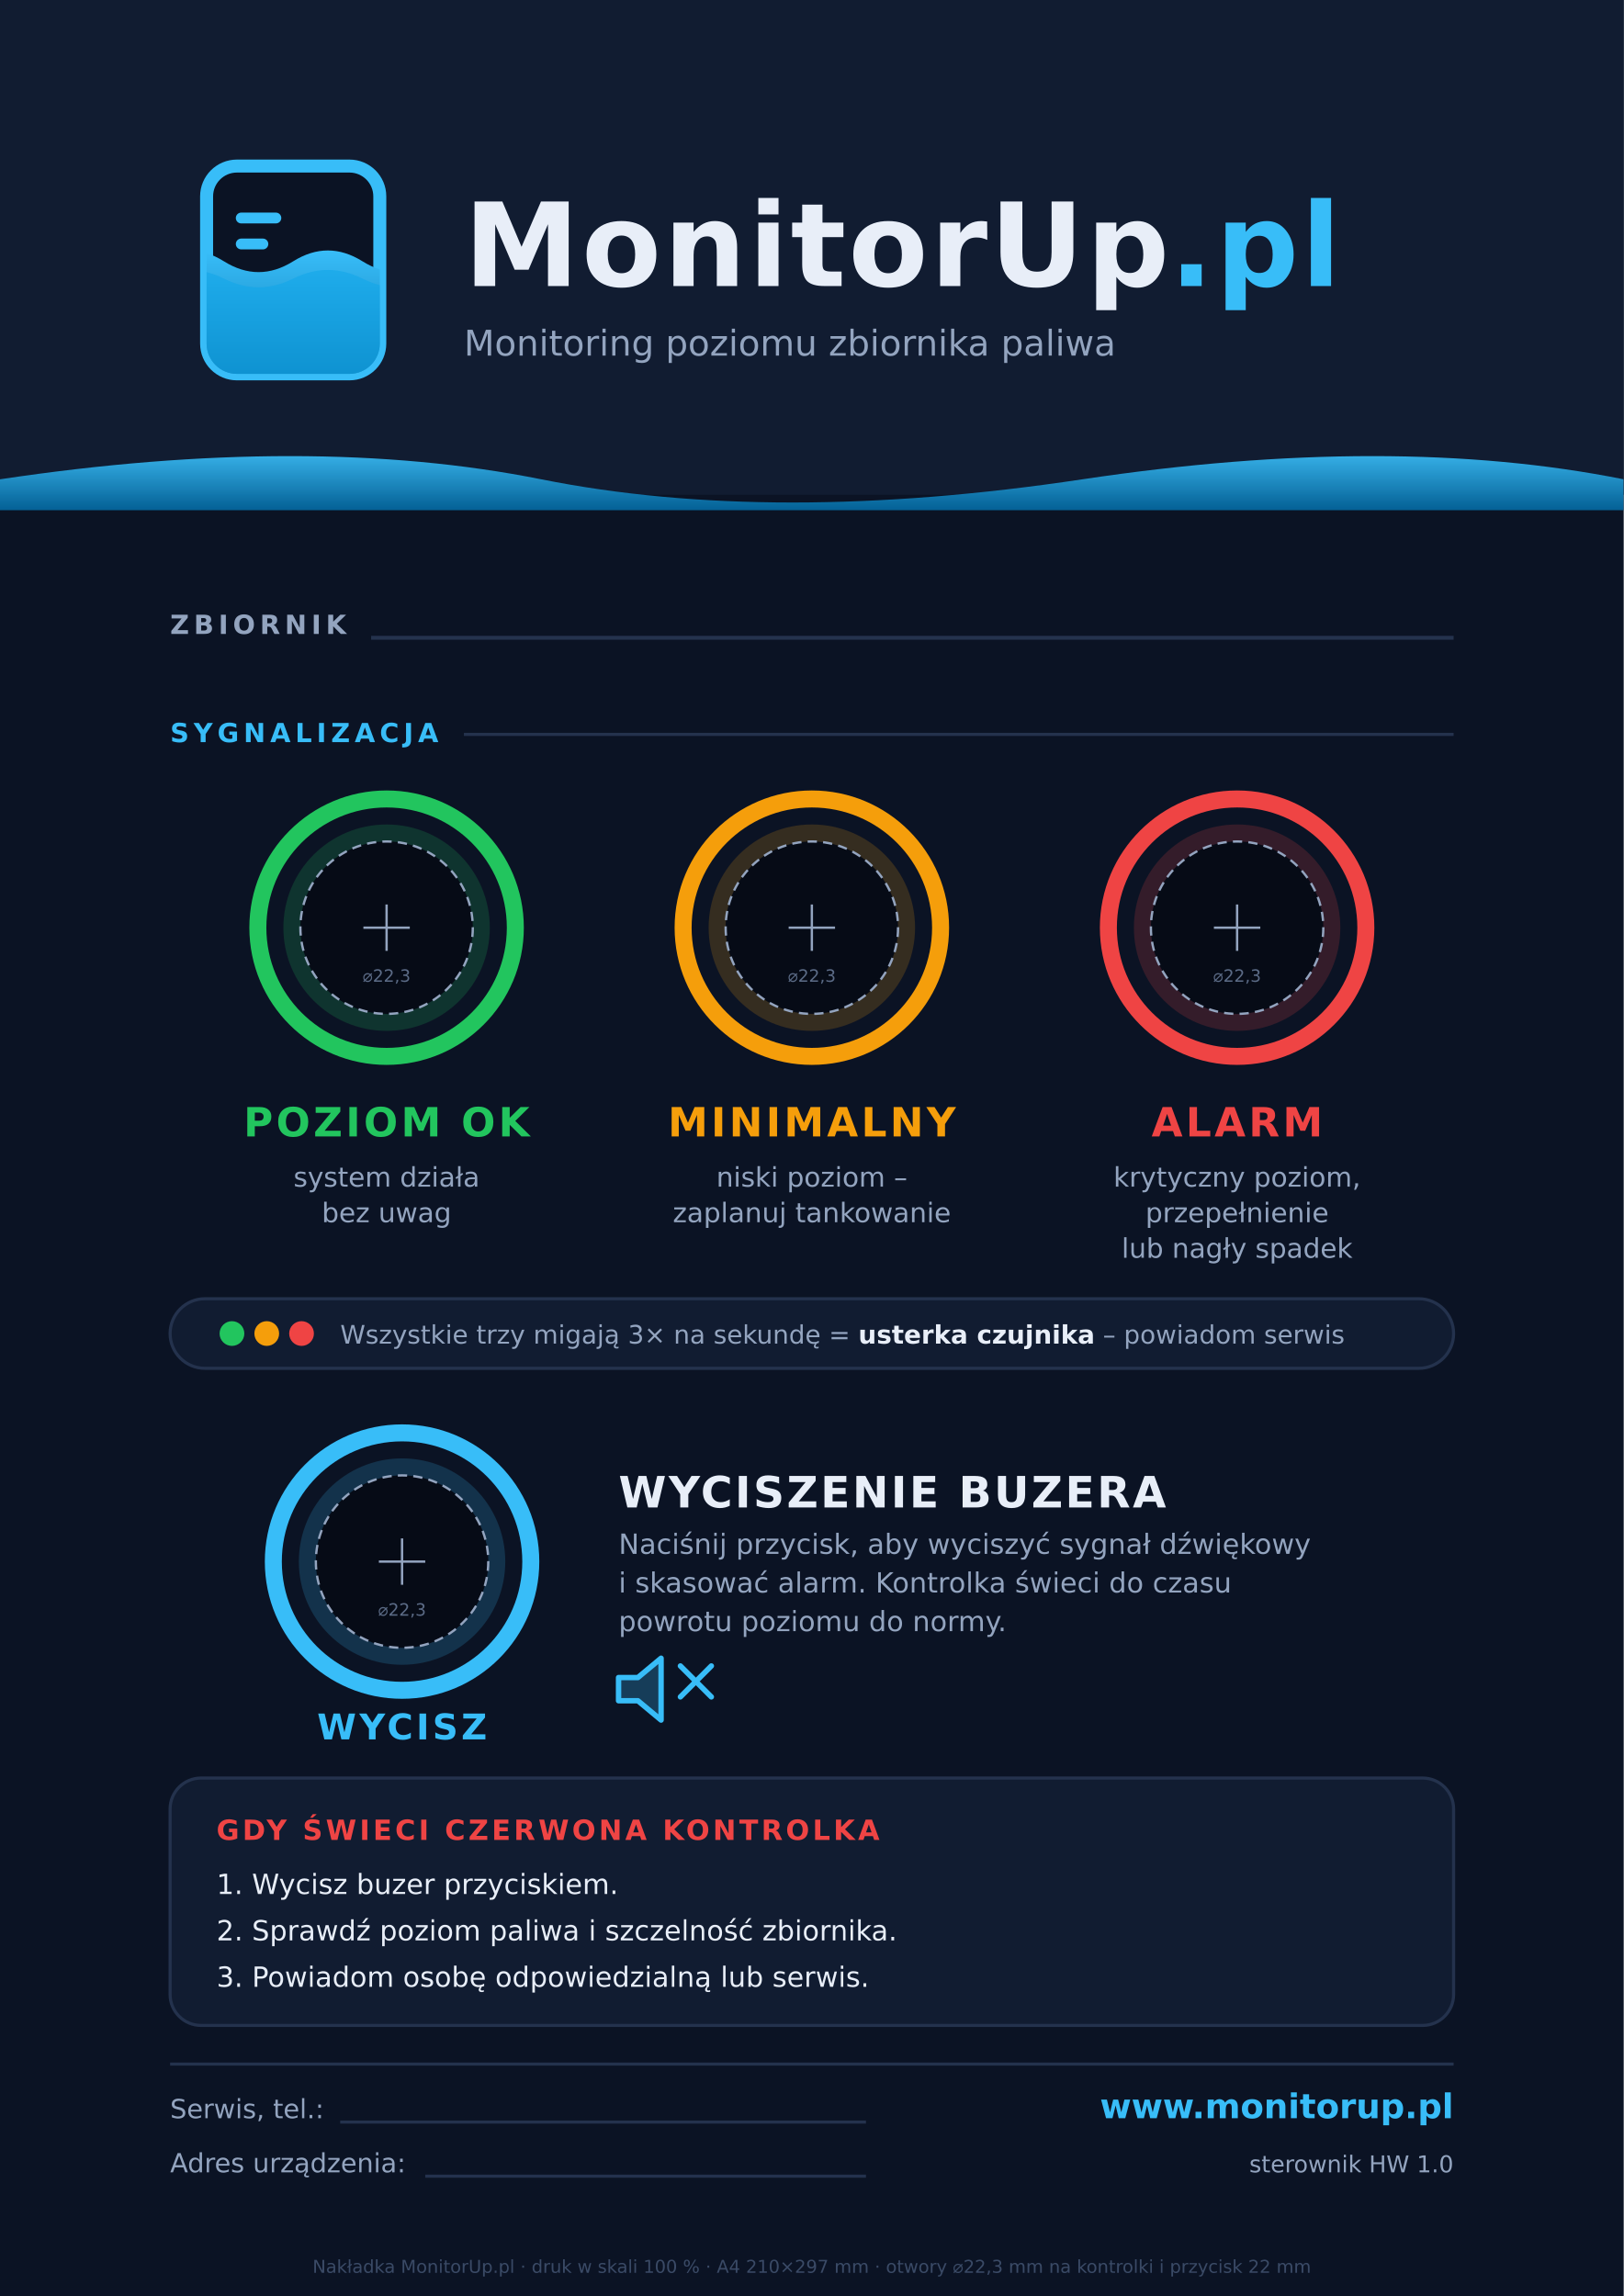
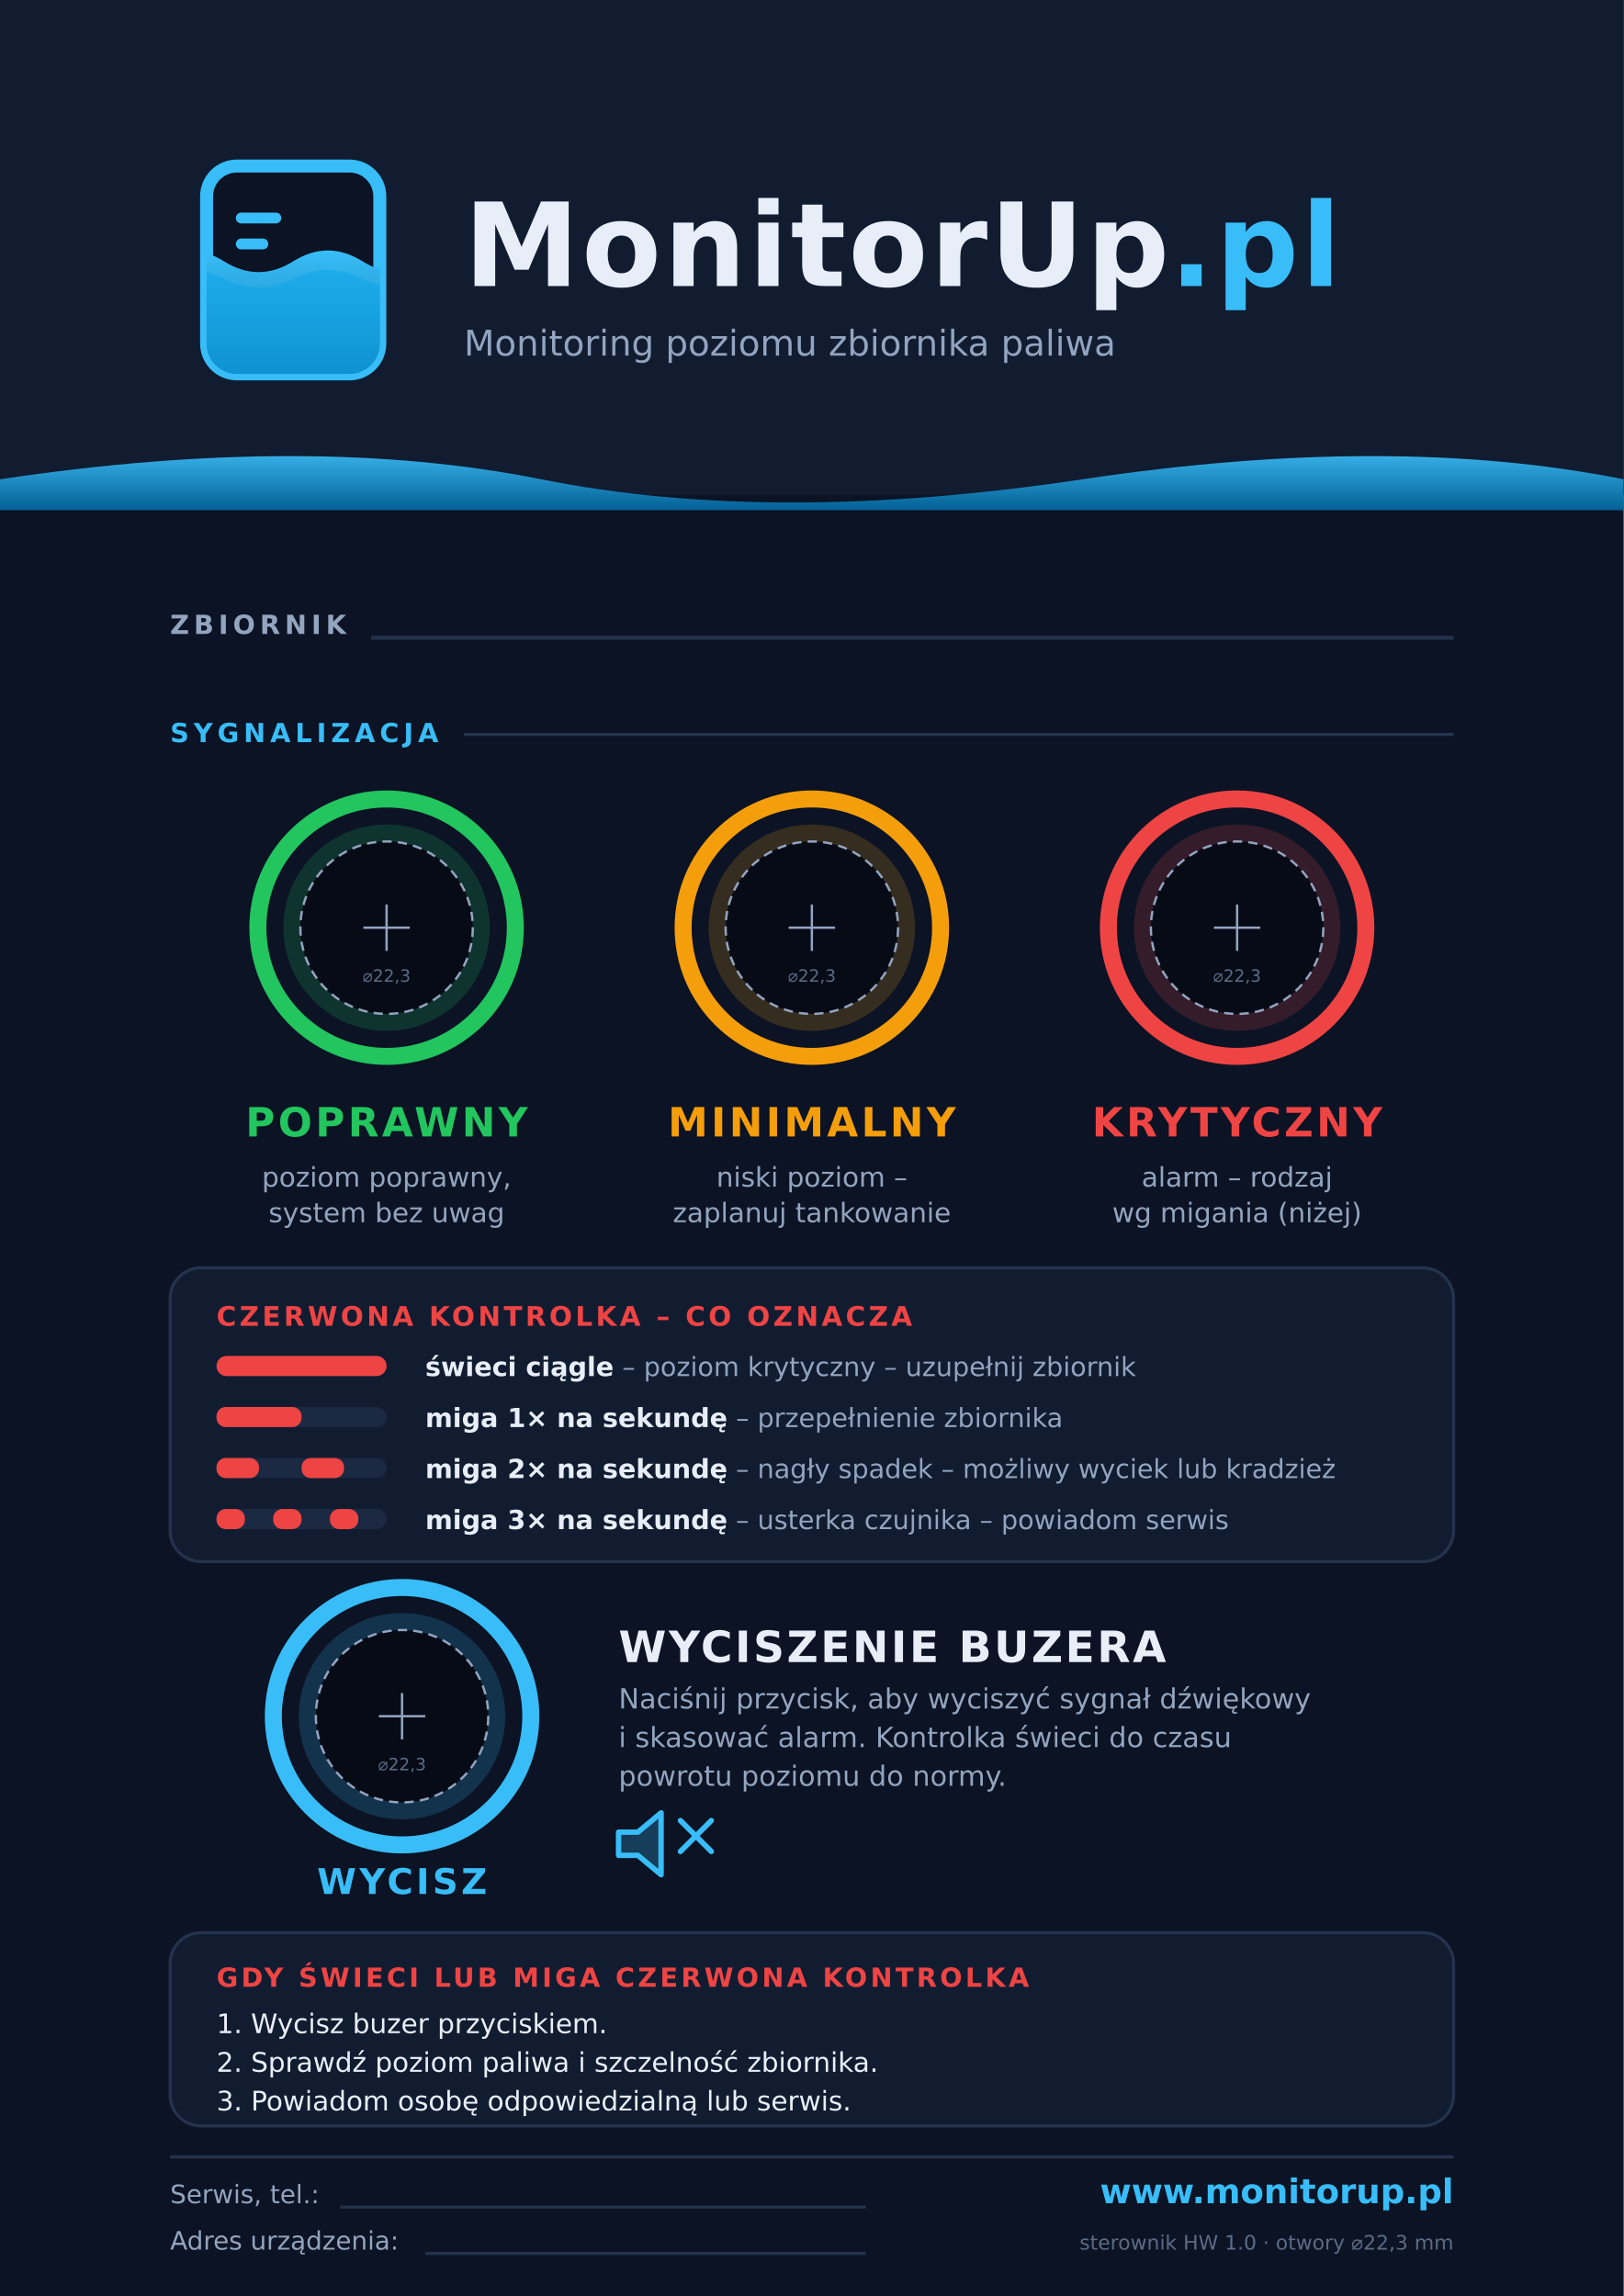
<svg xmlns="http://www.w3.org/2000/svg" width="210mm" height="297mm" viewBox="0 0 210 297">
  <defs>
    <linearGradient id="g" x1="0" y1="0" x2="0" y2="1">
      <stop offset="0" stop-color="#38bdf8" />
      <stop offset="1" stop-color="#0369a1" />
    </linearGradient>
    <clipPath id="c">
      <rect x="12" y="8" width="40" height="48" rx="7" />
    </clipPath>
    <clipPath id="panel">
      <rect x="0" y="0" width="210" height="297" />
    </clipPath>
  </defs>
  <rect x="0" y="0" width="210" height="297" fill="#0b1324" />
  <g clip-path="url(#panel)">
    <rect x="0" y="0" width="210" height="64" fill="#111c31" />
    <path d="M0 62 Q 40 56 70 62 T 140 62 T 210 62 V66 H0Z" fill="url(#g)" opacity=".9" />
  </g>
  <g transform="translate(20 17) scale(.56)">
    <rect x="12" y="8" width="40" height="48" rx="7" fill="#0b1324" stroke="#38bdf8" stroke-width="3" />
    <g clip-path="url(#c)">
      <path d="M0 30 Q8 25 16 30 T32 30 T48 30 T64 30 V64 H0Z" fill="url(#g)" />
      <path d="M0 34 Q8 30 16 34 T32 34 T48 34 T64 34 V64 H0Z" fill="#0ea5e9" opacity=".55" />
    </g>
    <path d="M20 20h8M20 26h5" stroke="#38bdf8" stroke-width="2.5" stroke-linecap="round" />
  </g>
  <text x="60" y="37" font-family="DejaVu Sans, sans-serif" font-size="15" font-weight="bold" fill="#e8eef8" letter-spacing=".3">MonitorUp<tspan fill="#38bdf8">.pl</tspan>
  </text>
  <text x="60" y="46" font-family="DejaVu Sans, sans-serif" font-size="4.6" font-weight="normal" fill="#93a4bf" text-anchor="start" letter-spacing="0">Monitoring poziomu zbiornika paliwa</text>
  <text x="22" y="82" font-family="DejaVu Sans, sans-serif" font-size="3.4" font-weight="bold" fill="#93a4bf" text-anchor="start" letter-spacing="0.6">ZBIORNIK</text>
  <line x1="48" y1="82.5" x2="188" y2="82.5" stroke="#24324d" stroke-width=".5" />
  <text x="22" y="96" font-family="DejaVu Sans, sans-serif" font-size="3.4" font-weight="bold" fill="#38bdf8" text-anchor="start" letter-spacing="0.6">SYGNALIZACJA</text>
  <line x1="60" y1="95" x2="188" y2="95" stroke="#24324d" stroke-width=".4" />
  <circle cx="50" cy="120" r="16.65" fill="none" stroke="#22c55e" stroke-width="2.2" />
  <circle cx="50" cy="120" r="13.35" fill="#22c55e" opacity=".18" />
  <circle cx="50" cy="120" r="11.15" fill="#060b16" stroke="#93a4bf" stroke-width=".3" stroke-dasharray="1.2 .8" />
  <path d="M47 120h6M50 117v6" stroke="#93a4bf" stroke-width=".3" />
  <text x="50" y="127" font-family="DejaVu Sans, sans-serif" font-size="2.2" fill="#5b6b86" text-anchor="middle">⌀22,3</text>
-   <text x="50" y="147" font-family="DejaVu Sans, sans-serif" font-size="5.2" font-weight="bold" fill="#22c55e" text-anchor="middle" letter-spacing="0.4">POZIOM OK</text>
-   <text x="50" y="153.5" font-family="DejaVu Sans, sans-serif" font-size="3.5" font-weight="normal" fill="#93a4bf" text-anchor="middle" letter-spacing="0">system działa</text>
-   <text x="50" y="158.1" font-family="DejaVu Sans, sans-serif" font-size="3.5" font-weight="normal" fill="#93a4bf" text-anchor="middle" letter-spacing="0">bez uwag</text>
+   <text x="50" y="147" font-family="DejaVu Sans, sans-serif" font-size="5.2" font-weight="bold" fill="#22c55e" text-anchor="middle" letter-spacing="0.4">POPRAWNY</text>
+   <text x="50" y="153.5" font-family="DejaVu Sans, sans-serif" font-size="3.5" font-weight="normal" fill="#93a4bf" text-anchor="middle" letter-spacing="0">poziom poprawny,</text>
+   <text x="50" y="158.1" font-family="DejaVu Sans, sans-serif" font-size="3.5" font-weight="normal" fill="#93a4bf" text-anchor="middle" letter-spacing="0">system bez uwag</text>
  <circle cx="105" cy="120" r="16.65" fill="none" stroke="#f59e0b" stroke-width="2.2" />
  <circle cx="105" cy="120" r="13.35" fill="#f59e0b" opacity=".18" />
  <circle cx="105" cy="120" r="11.15" fill="#060b16" stroke="#93a4bf" stroke-width=".3" stroke-dasharray="1.2 .8" />
  <path d="M102 120h6M105 117v6" stroke="#93a4bf" stroke-width=".3" />
  <text x="105" y="127" font-family="DejaVu Sans, sans-serif" font-size="2.2" fill="#5b6b86" text-anchor="middle">⌀22,3</text>
  <text x="105" y="147" font-family="DejaVu Sans, sans-serif" font-size="5.2" font-weight="bold" fill="#f59e0b" text-anchor="middle" letter-spacing="0.4">MINIMALNY</text>
  <text x="105" y="153.5" font-family="DejaVu Sans, sans-serif" font-size="3.5" font-weight="normal" fill="#93a4bf" text-anchor="middle" letter-spacing="0">niski poziom –</text>
  <text x="105" y="158.1" font-family="DejaVu Sans, sans-serif" font-size="3.5" font-weight="normal" fill="#93a4bf" text-anchor="middle" letter-spacing="0">zaplanuj tankowanie</text>
  <circle cx="160" cy="120" r="16.65" fill="none" stroke="#ef4444" stroke-width="2.2" />
  <circle cx="160" cy="120" r="13.35" fill="#ef4444" opacity=".18" />
  <circle cx="160" cy="120" r="11.15" fill="#060b16" stroke="#93a4bf" stroke-width=".3" stroke-dasharray="1.2 .8" />
  <path d="M157 120h6M160 117v6" stroke="#93a4bf" stroke-width=".3" />
  <text x="160" y="127" font-family="DejaVu Sans, sans-serif" font-size="2.2" fill="#5b6b86" text-anchor="middle">⌀22,3</text>
-   <text x="160" y="147" font-family="DejaVu Sans, sans-serif" font-size="5.2" font-weight="bold" fill="#ef4444" text-anchor="middle" letter-spacing="0.4">ALARM</text>
-   <text x="160" y="153.5" font-family="DejaVu Sans, sans-serif" font-size="3.5" font-weight="normal" fill="#93a4bf" text-anchor="middle" letter-spacing="0">krytyczny poziom,</text>
-   <text x="160" y="158.1" font-family="DejaVu Sans, sans-serif" font-size="3.5" font-weight="normal" fill="#93a4bf" text-anchor="middle" letter-spacing="0">przepełnienie</text>
-   <text x="160" y="162.7" font-family="DejaVu Sans, sans-serif" font-size="3.5" font-weight="normal" fill="#93a4bf" text-anchor="middle" letter-spacing="0">lub nagły spadek</text>
-   <rect x="22" y="168" width="166" height="9" rx="4.5" fill="#111c31" stroke="#24324d" stroke-width=".4" />
-   <circle cx="30" cy="172.5" r="1.6" fill="#22c55e" />
-   <circle cx="34.5" cy="172.5" r="1.6" fill="#f59e0b" />
-   <circle cx="39" cy="172.5" r="1.6" fill="#ef4444" />
-   <text x="44" y="173.8" font-family="DejaVu Sans, sans-serif" font-size="3.3" font-weight="normal" fill="#93a4bf" text-anchor="start" letter-spacing="0">Wszystkie trzy migają 3× na sekundę = <tspan font-weight="bold" fill="#e8eef8">usterka czujnika</tspan> – powiadom serwis</text>
-   <circle cx="52" cy="202" r="16.65" fill="none" stroke="#38bdf8" stroke-width="2.2" />
-   <circle cx="52" cy="202" r="13.35" fill="#38bdf8" opacity=".18" />
-   <circle cx="52" cy="202" r="11.15" fill="#060b16" stroke="#93a4bf" stroke-width=".3" stroke-dasharray="1.2 .8" />
-   <path d="M49 202h6M52 199v6" stroke="#93a4bf" stroke-width=".3" />
-   <text x="52" y="209" font-family="DejaVu Sans, sans-serif" font-size="2.2" fill="#5b6b86" text-anchor="middle">⌀22,3</text>
-   <text x="52" y="225" font-family="DejaVu Sans, sans-serif" font-size="4.6" font-weight="bold" fill="#38bdf8" text-anchor="middle" letter-spacing="0.4">WYCISZ</text>
-   <text x="80" y="195" font-family="DejaVu Sans, sans-serif" font-size="5.6" font-weight="bold" fill="#e8eef8" text-anchor="start" letter-spacing="0.3">WYCISZENIE BUZERA</text>
-   <text x="80" y="201" font-family="DejaVu Sans, sans-serif" font-size="3.6" font-weight="normal" fill="#93a4bf" text-anchor="start" letter-spacing="0">Naciśnij przycisk, aby wyciszyć sygnał dźwiękowy</text>
-   <text x="80" y="206" font-family="DejaVu Sans, sans-serif" font-size="3.6" font-weight="normal" fill="#93a4bf" text-anchor="start" letter-spacing="0">i skasować alarm. Kontrolka świeci do czasu</text>
-   <text x="80" y="211" font-family="DejaVu Sans, sans-serif" font-size="3.6" font-weight="normal" fill="#93a4bf" text-anchor="start" letter-spacing="0">powrotu poziomu do normy.</text>
-   <g transform="translate(80 215)" fill="none" stroke="#38bdf8" stroke-width=".7" stroke-linejoin="round" stroke-linecap="round">
+   <text x="160" y="147" font-family="DejaVu Sans, sans-serif" font-size="5.2" font-weight="bold" fill="#ef4444" text-anchor="middle" letter-spacing="0.4">KRYTYCZNY</text>
+   <text x="160" y="153.5" font-family="DejaVu Sans, sans-serif" font-size="3.5" font-weight="normal" fill="#93a4bf" text-anchor="middle" letter-spacing="0">alarm – rodzaj</text>
+   <text x="160" y="158.1" font-family="DejaVu Sans, sans-serif" font-size="3.5" font-weight="normal" fill="#93a4bf" text-anchor="middle" letter-spacing="0">wg migania (niżej)</text>
+   <rect x="22" y="164" width="166" height="38" rx="4" fill="#111c31" stroke="#24324d" stroke-width=".4" />
+   <text x="28" y="171.5" font-family="DejaVu Sans, sans-serif" font-size="3.5" font-weight="bold" fill="#ef4444" text-anchor="start" letter-spacing="0.4">CZERWONA KONTROLKA – CO OZNACZA</text>
+   <rect x="28" y="175.4" width="22" height="2.6" rx="1.3" fill="#1c2942" />
+   <rect x="28" y="175.4" width="22" height="2.6" rx="1.3" fill="#ef4444" />
+   <text x="55" y="178.0" font-family="DejaVu Sans, sans-serif" font-size="3.4" font-weight="normal" fill="#93a4bf" text-anchor="start" letter-spacing="0">
+     <tspan font-weight="bold" fill="#e8eef8">świeci ciągle</tspan>  –  poziom krytyczny – uzupełnij zbiornik</text>
+   <rect x="28" y="182.0" width="22" height="2.6" rx="1.3" fill="#1c2942" />
+   <rect x="28.00" y="182.0" width="11.00" height="2.6" rx="1.2" fill="#ef4444" />
+   <text x="55" y="184.6" font-family="DejaVu Sans, sans-serif" font-size="3.4" font-weight="normal" fill="#93a4bf" text-anchor="start" letter-spacing="0">
+     <tspan font-weight="bold" fill="#e8eef8">miga 1× na sekundę</tspan>  –  przepełnienie zbiornika</text>
+   <rect x="28" y="188.6" width="22" height="2.6" rx="1.3" fill="#1c2942" />
+   <rect x="28.00" y="188.6" width="5.50" height="2.6" rx="1.2" fill="#ef4444" />
+   <rect x="39.00" y="188.6" width="5.50" height="2.6" rx="1.2" fill="#ef4444" />
+   <text x="55" y="191.2" font-family="DejaVu Sans, sans-serif" font-size="3.4" font-weight="normal" fill="#93a4bf" text-anchor="start" letter-spacing="0">
+     <tspan font-weight="bold" fill="#e8eef8">miga 2× na sekundę</tspan>  –  nagły spadek – możliwy wyciek lub kradzież</text>
+   <rect x="28" y="195.2" width="22" height="2.6" rx="1.3" fill="#1c2942" />
+   <rect x="28.00" y="195.2" width="3.67" height="2.6" rx="1.2" fill="#ef4444" />
+   <rect x="35.33" y="195.2" width="3.67" height="2.6" rx="1.2" fill="#ef4444" />
+   <rect x="42.67" y="195.2" width="3.67" height="2.6" rx="1.2" fill="#ef4444" />
+   <text x="55" y="197.8" font-family="DejaVu Sans, sans-serif" font-size="3.4" font-weight="normal" fill="#93a4bf" text-anchor="start" letter-spacing="0">
+     <tspan font-weight="bold" fill="#e8eef8">miga 3× na sekundę</tspan>  –  usterka czujnika – powiadom serwis</text>
+   <circle cx="52" cy="222" r="16.65" fill="none" stroke="#38bdf8" stroke-width="2.2" />
+   <circle cx="52" cy="222" r="13.35" fill="#38bdf8" opacity=".18" />
+   <circle cx="52" cy="222" r="11.15" fill="#060b16" stroke="#93a4bf" stroke-width=".3" stroke-dasharray="1.2 .8" />
+   <path d="M49 222h6M52 219v6" stroke="#93a4bf" stroke-width=".3" />
+   <text x="52" y="229" font-family="DejaVu Sans, sans-serif" font-size="2.2" fill="#5b6b86" text-anchor="middle">⌀22,3</text>
+   <text x="52" y="245" font-family="DejaVu Sans, sans-serif" font-size="4.6" font-weight="bold" fill="#38bdf8" text-anchor="middle" letter-spacing="0.4">WYCISZ</text>
+   <text x="80" y="215" font-family="DejaVu Sans, sans-serif" font-size="5.6" font-weight="bold" fill="#e8eef8" text-anchor="start" letter-spacing="0.3">WYCISZENIE BUZERA</text>
+   <text x="80" y="221" font-family="DejaVu Sans, sans-serif" font-size="3.6" font-weight="normal" fill="#93a4bf" text-anchor="start" letter-spacing="0">Naciśnij przycisk, aby wyciszyć sygnał dźwiękowy</text>
+   <text x="80" y="226" font-family="DejaVu Sans, sans-serif" font-size="3.6" font-weight="normal" fill="#93a4bf" text-anchor="start" letter-spacing="0">i skasować alarm. Kontrolka świeci do czasu</text>
+   <text x="80" y="231" font-family="DejaVu Sans, sans-serif" font-size="3.6" font-weight="normal" fill="#93a4bf" text-anchor="start" letter-spacing="0">powrotu poziomu do normy.</text>
+   <g transform="translate(80 235)" fill="none" stroke="#38bdf8" stroke-width=".7" stroke-linejoin="round" stroke-linecap="round">
    <path d="M0 2h2.5l3-2.5v8l-3-2.5H0z" fill="#38bdf8" fill-opacity=".25" />
    <path d="M8 0.5l4 4M12 0.5l-4 4" />
  </g>
-   <rect x="22" y="230" width="166" height="32" rx="4" fill="#111c31" stroke="#24324d" stroke-width=".4" />
-   <text x="28" y="238" font-family="DejaVu Sans, sans-serif" font-size="3.6" font-weight="bold" fill="#ef4444" text-anchor="start" letter-spacing="0.4">GDY ŚWIECI CZERWONA KONTROLKA</text>
-   <text x="28" y="245" font-family="DejaVu Sans, sans-serif" font-size="3.6" font-weight="normal" fill="#e8eef8" text-anchor="start" letter-spacing="0">1.  Wycisz buzer przyciskiem.</text>
-   <text x="28" y="251" font-family="DejaVu Sans, sans-serif" font-size="3.6" font-weight="normal" fill="#e8eef8" text-anchor="start" letter-spacing="0">2.  Sprawdź poziom paliwa i szczelność zbiornika.</text>
-   <text x="28" y="257" font-family="DejaVu Sans, sans-serif" font-size="3.6" font-weight="normal" fill="#e8eef8" text-anchor="start" letter-spacing="0">3.  Powiadom osobę odpowiedzialną lub serwis.</text>
-   <line x1="22" y1="267" x2="188" y2="267" stroke="#24324d" stroke-width=".4" />
-   <text x="22" y="274" font-family="DejaVu Sans, sans-serif" font-size="3.4" font-weight="normal" fill="#93a4bf" text-anchor="start" letter-spacing="0">Serwis, tel.:</text>
-   <line x1="44" y1="274.5" x2="112" y2="274.5" stroke="#24324d" stroke-width=".4" />
-   <text x="22" y="281" font-family="DejaVu Sans, sans-serif" font-size="3.4" font-weight="normal" fill="#93a4bf" text-anchor="start" letter-spacing="0">Adres urządzenia:</text>
-   <line x1="55" y1="281.5" x2="112" y2="281.5" stroke="#24324d" stroke-width=".4" />
-   <text x="188" y="274" font-family="DejaVu Sans, sans-serif" font-size="4.4" font-weight="bold" fill="#38bdf8" text-anchor="end" letter-spacing="0">www.monitorup.pl</text>
-   <text x="188" y="281" font-family="DejaVu Sans, sans-serif" font-size="3.0" font-weight="normal" fill="#93a4bf" text-anchor="end" letter-spacing="0">sterownik HW 1.0</text>
-   <text x="105" y="294" font-family="DejaVu Sans, sans-serif" font-size="2.3" fill="#3a4a66" text-anchor="middle">Nakładka MonitorUp.pl · druk w skali 100 % · A4 210×297 mm · otwory ⌀22,3 mm na kontrolki i przycisk 22 mm</text>
+   <rect x="22" y="250" width="166" height="25" rx="4" fill="#111c31" stroke="#24324d" stroke-width=".4" />
+   <text x="28" y="257" font-family="DejaVu Sans, sans-serif" font-size="3.4" font-weight="bold" fill="#ef4444" text-anchor="start" letter-spacing="0.4">GDY ŚWIECI LUB MIGA CZERWONA KONTROLKA</text>
+   <text x="28" y="263" font-family="DejaVu Sans, sans-serif" font-size="3.5" font-weight="normal" fill="#e8eef8" text-anchor="start" letter-spacing="0">1.  Wycisz buzer przyciskiem.</text>
+   <text x="28" y="268" font-family="DejaVu Sans, sans-serif" font-size="3.5" font-weight="normal" fill="#e8eef8" text-anchor="start" letter-spacing="0">2.  Sprawdź poziom paliwa i szczelność zbiornika.</text>
+   <text x="28" y="273" font-family="DejaVu Sans, sans-serif" font-size="3.5" font-weight="normal" fill="#e8eef8" text-anchor="start" letter-spacing="0">3.  Powiadom osobę odpowiedzialną lub serwis.</text>
+   <line x1="22" y1="279" x2="188" y2="279" stroke="#24324d" stroke-width=".4" />
+   <text x="22" y="285" font-family="DejaVu Sans, sans-serif" font-size="3.3" font-weight="normal" fill="#93a4bf" text-anchor="start" letter-spacing="0">Serwis, tel.:</text>
+   <line x1="44" y1="285.5" x2="112" y2="285.5" stroke="#24324d" stroke-width=".4" />
+   <text x="22" y="291" font-family="DejaVu Sans, sans-serif" font-size="3.3" font-weight="normal" fill="#93a4bf" text-anchor="start" letter-spacing="0">Adres urządzenia:</text>
+   <line x1="55" y1="291.5" x2="112" y2="291.5" stroke="#24324d" stroke-width=".4" />
+   <text x="188" y="285" font-family="DejaVu Sans, sans-serif" font-size="4.4" font-weight="bold" fill="#38bdf8" text-anchor="end" letter-spacing="0">www.monitorup.pl</text>
+   <text x="188" y="291" font-family="DejaVu Sans, sans-serif" font-size="2.6" font-weight="normal" fill="#5b6b86" text-anchor="end" letter-spacing="0">sterownik HW 1.0 · otwory ⌀22,3 mm</text>
</svg>
